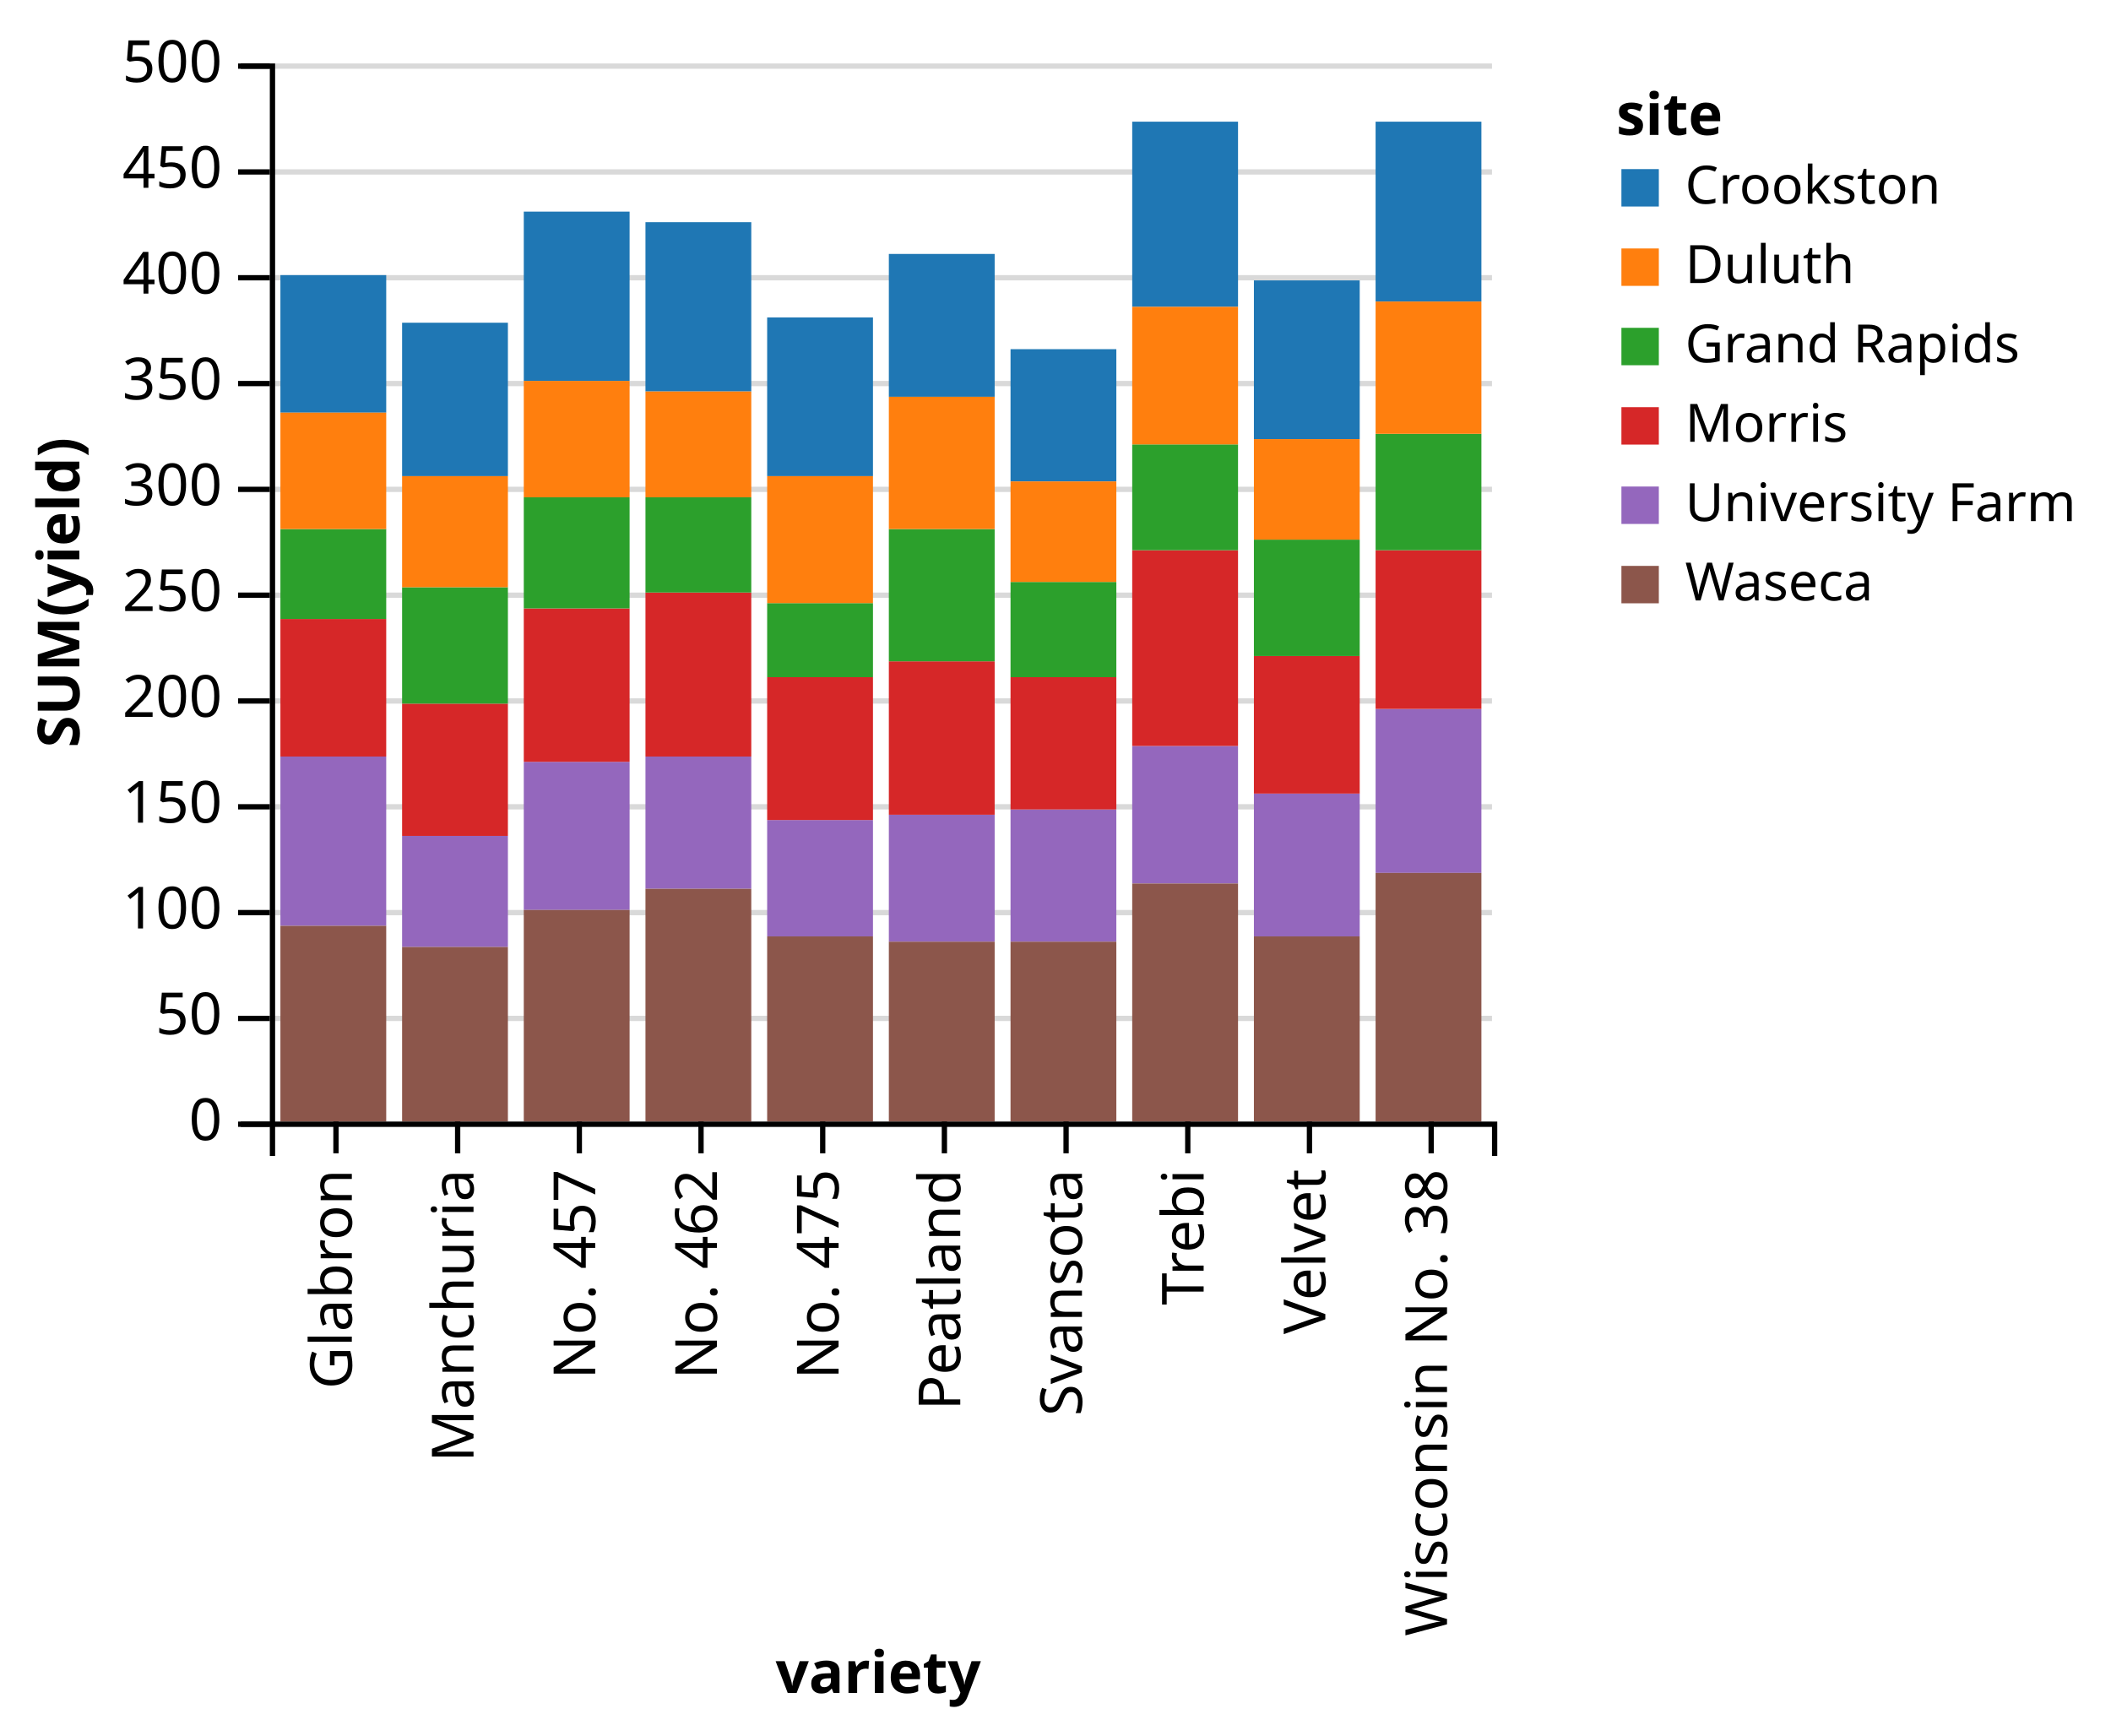
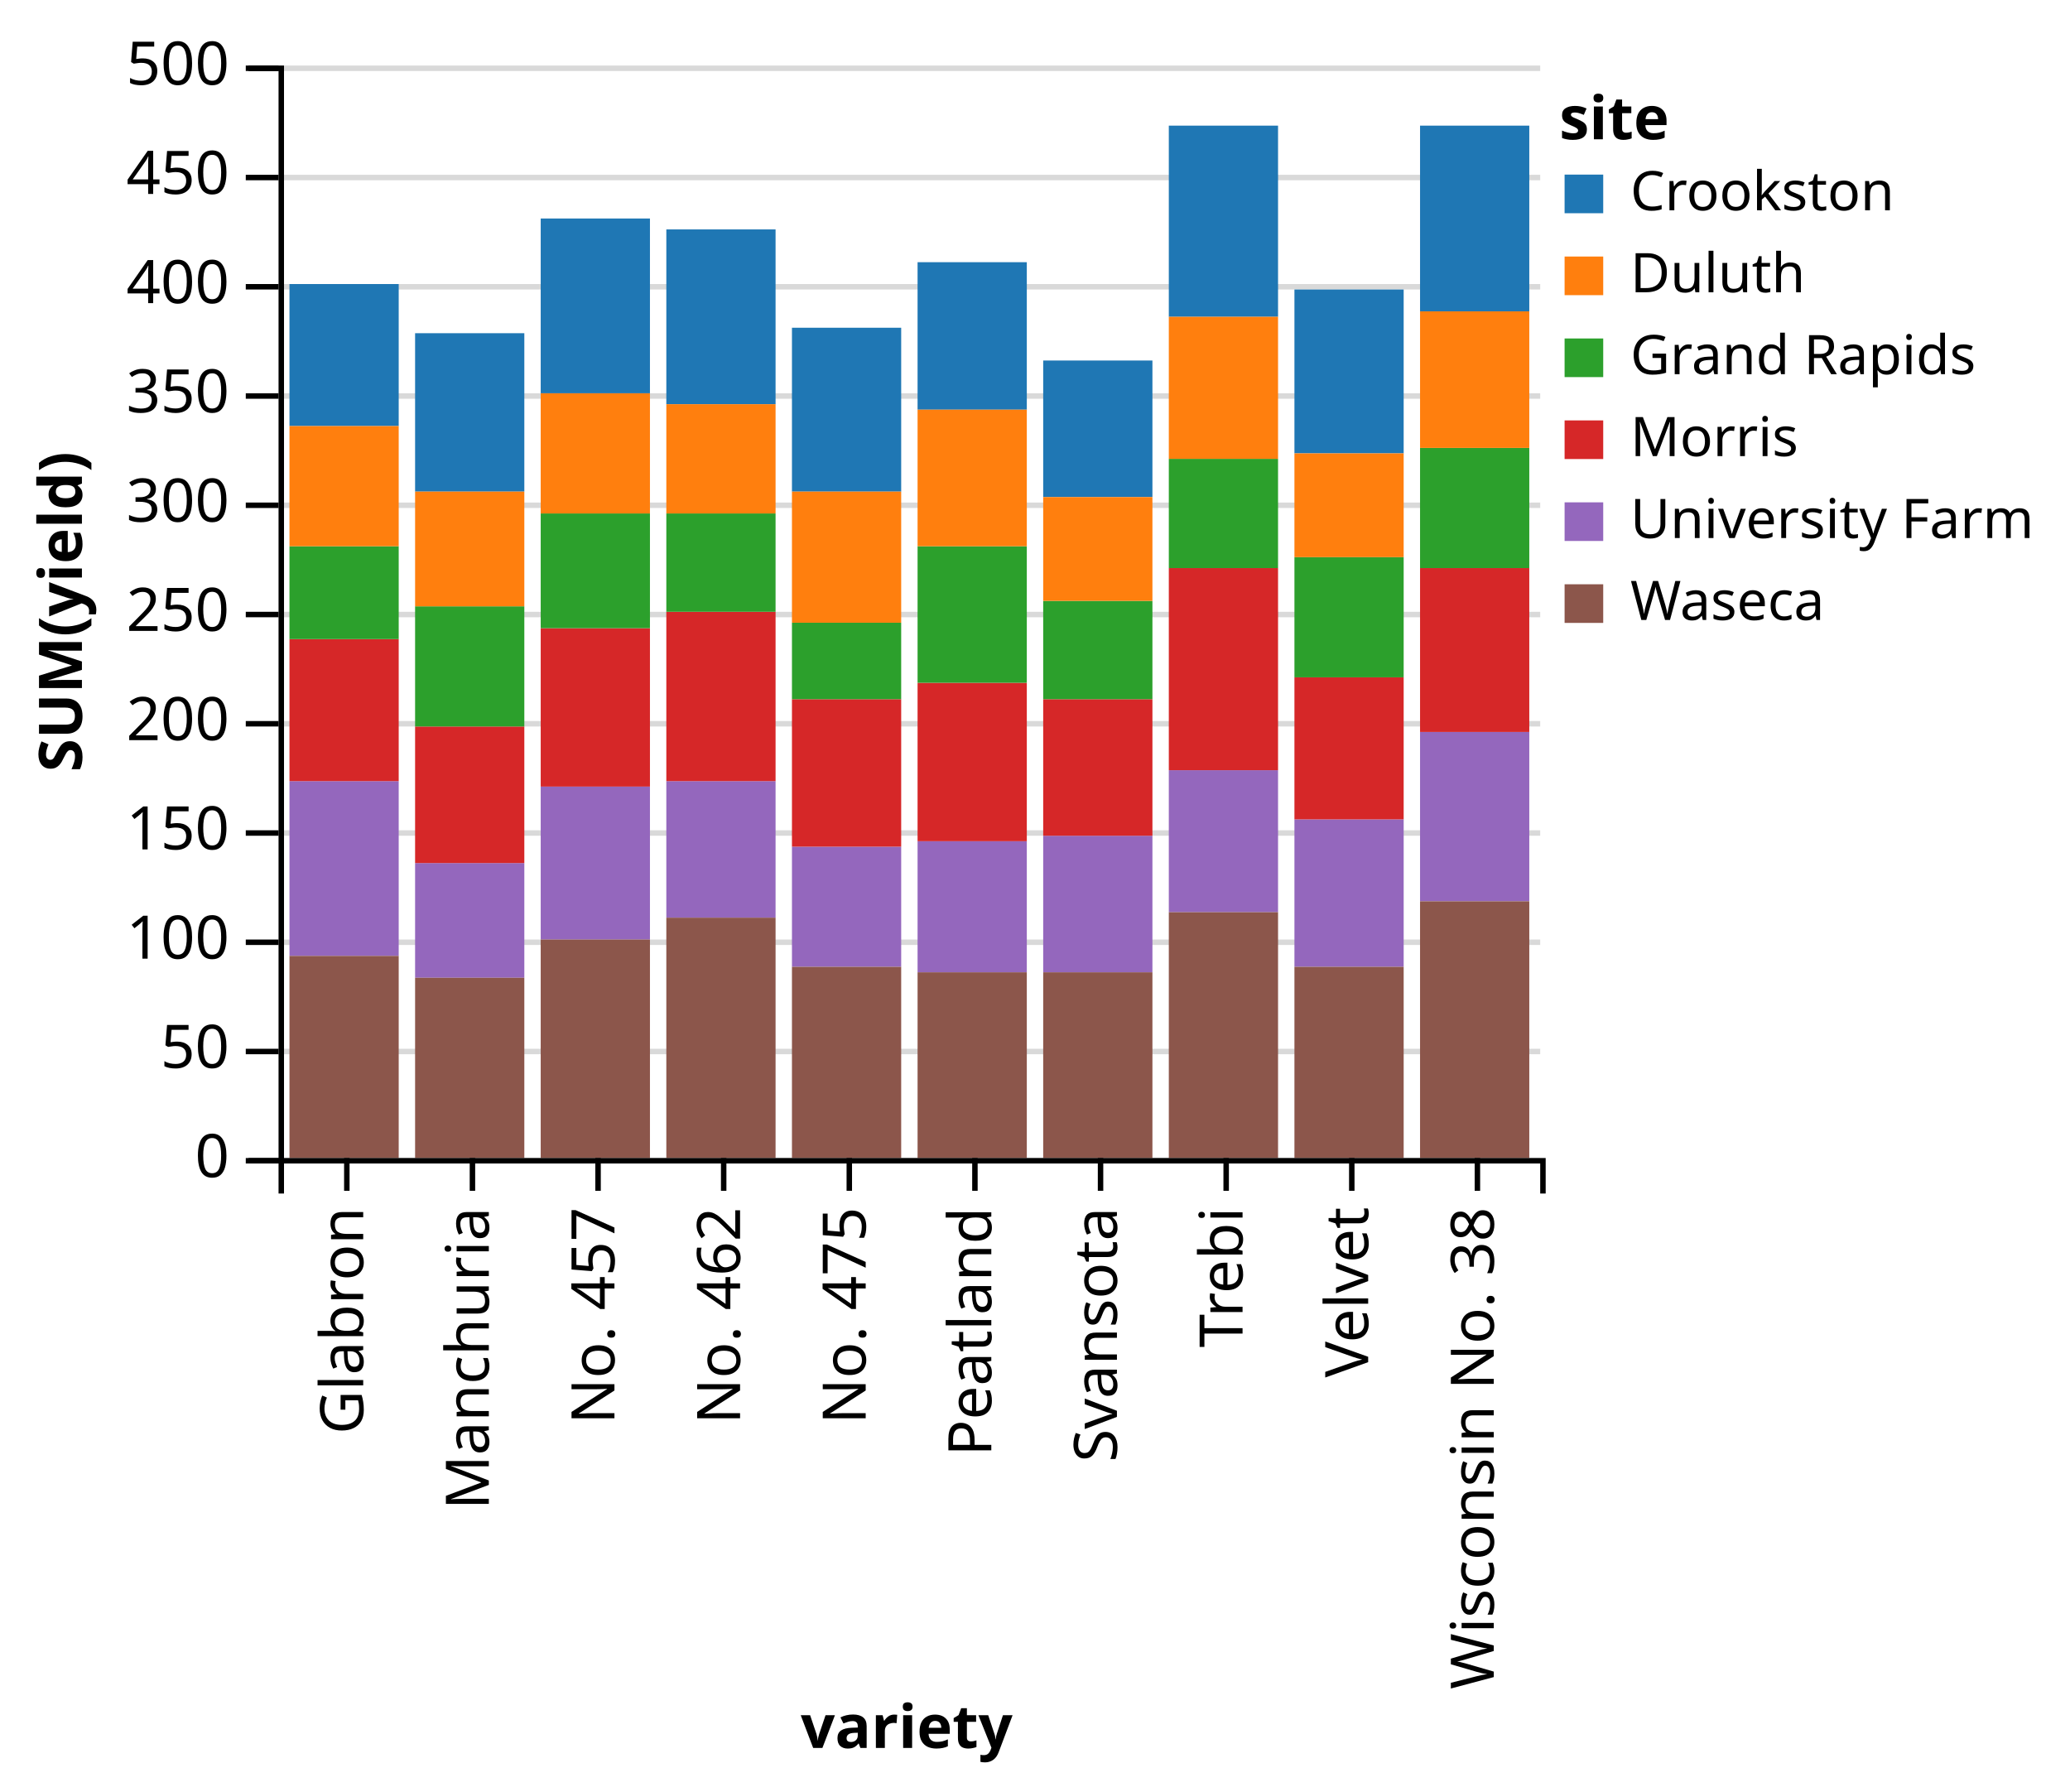
- <svg xmlns="http://www.w3.org/2000/svg" class="marks" width="399" height="328" version="1.1">
+ <svg xmlns="http://www.w3.org/2000/svg" class="marks" width="379" height="328" version="1.1">
  <g transform="translate(51,12)">
    <g class="mark-group">
      <g transform="translate(0,0)">
        <rect class="background" width="1" height="1" style="fill: none;" />
        <g class="mark-group root">
          <g transform="translate(0,0)">
            <rect class="background" width="231" height="200" style="fill: none;" />
            <g class="mark-group">
              <g transform="translate(0,0)">
                <rect class="background" width="0" height="0" style="pointer-events: none; fill: none;" />
                <g class="mark-rule" style="pointer-events: none;">
                  <line transform="translate(0,200.5)" x2="231" y2="0" style="fill: none; stroke: #000; stroke-width: 1; stroke-opacity: 0.15; opacity: 1;" />
                  <line transform="translate(0,180.5)" x2="231" y2="0" style="fill: none; stroke: #000; stroke-width: 1; stroke-opacity: 0.15; opacity: 1;" />
                  <line transform="translate(0,160.5)" x2="231" y2="0" style="fill: none; stroke: #000; stroke-width: 1; stroke-opacity: 0.15; opacity: 1;" />
                  <line transform="translate(0,140.5)" x2="231" y2="0" style="fill: none; stroke: #000; stroke-width: 1; stroke-opacity: 0.15; opacity: 1;" />
                  <line transform="translate(0,120.5)" x2="231" y2="0" style="fill: none; stroke: #000; stroke-width: 1; stroke-opacity: 0.15; opacity: 1;" />
                  <line transform="translate(0,100.5)" x2="231" y2="0" style="fill: none; stroke: #000; stroke-width: 1; stroke-opacity: 0.15; opacity: 1;" />
                  <line transform="translate(0,80.5)" x2="231" y2="0" style="fill: none; stroke: #000; stroke-width: 1; stroke-opacity: 0.15; opacity: 1;" />
                  <line transform="translate(0,60.5)" x2="231" y2="0" style="fill: none; stroke: #000; stroke-width: 1; stroke-opacity: 0.15; opacity: 1;" />
                  <line transform="translate(0,40.5)" x2="231" y2="0" style="fill: none; stroke: #000; stroke-width: 1; stroke-opacity: 0.15; opacity: 1;" />
                  <line transform="translate(0,20.5)" x2="231" y2="0" style="fill: none; stroke: #000; stroke-width: 1; stroke-opacity: 0.15; opacity: 1;" />
                  <line transform="translate(0,0.5)" x2="231" y2="0" style="fill: none; stroke: #000; stroke-width: 1; stroke-opacity: 0.15; opacity: 1;" />
                </g>
                <g class="mark-rule" style="pointer-events: none;">
                  <line transform="translate(-6,200.5)" x2="6" y2="0" style="fill: none; stroke: #000; stroke-width: 1; opacity: 1;" />
                  <line transform="translate(-6,180.5)" x2="6" y2="0" style="fill: none; stroke: #000; stroke-width: 1; opacity: 1;" />
                  <line transform="translate(-6,160.5)" x2="6" y2="0" style="fill: none; stroke: #000; stroke-width: 1; opacity: 1;" />
                  <line transform="translate(-6,140.5)" x2="6" y2="0" style="fill: none; stroke: #000; stroke-width: 1; opacity: 1;" />
                  <line transform="translate(-6,120.5)" x2="6" y2="0" style="fill: none; stroke: #000; stroke-width: 1; opacity: 1;" />
                  <line transform="translate(-6,100.5)" x2="6" y2="0" style="fill: none; stroke: #000; stroke-width: 1; opacity: 1;" />
                  <line transform="translate(-6,80.5)" x2="6" y2="0" style="fill: none; stroke: #000; stroke-width: 1; opacity: 1;" />
                  <line transform="translate(-6,60.5)" x2="6" y2="0" style="fill: none; stroke: #000; stroke-width: 1; opacity: 1;" />
                  <line transform="translate(-6,40.5)" x2="6" y2="0" style="fill: none; stroke: #000; stroke-width: 1; opacity: 1;" />
                  <line transform="translate(-6,20.5)" x2="6" y2="0" style="fill: none; stroke: #000; stroke-width: 1; opacity: 1;" />
                  <line transform="translate(-6,0.5)" x2="6" y2="0" style="fill: none; stroke: #000; stroke-width: 1; opacity: 1;" />
                </g>
                <g class="mark-rule" style="pointer-events: none;" />
                <g class="mark-text">
                  <text text-anchor="end" transform="translate(-9,203.5)" style="font: 11px sans-serif; fill: #000; opacity: 1;">0</text>
                  <text text-anchor="end" transform="translate(-9,183.5)" style="font: 11px sans-serif; fill: #000; opacity: 1;">50</text>
                  <text text-anchor="end" transform="translate(-9,163.5)" style="font: 11px sans-serif; fill: #000; opacity: 1;">100</text>
                  <text text-anchor="end" transform="translate(-9,143.5)" style="font: 11px sans-serif; fill: #000; opacity: 1;">150</text>
                  <text text-anchor="end" transform="translate(-9,123.5)" style="font: 11px sans-serif; fill: #000; opacity: 1;">200</text>
                  <text text-anchor="end" transform="translate(-9,103.5)" style="font: 11px sans-serif; fill: #000; opacity: 1;">250</text>
                  <text text-anchor="end" transform="translate(-9,83.5)" style="font: 11px sans-serif; fill: #000; opacity: 1;">300</text>
                  <text text-anchor="end" transform="translate(-9,63.5)" style="font: 11px sans-serif; fill: #000; opacity: 1;">350</text>
                  <text text-anchor="end" transform="translate(-9,43.5)" style="font: 11px sans-serif; fill: #000; opacity: 1;">400</text>
                  <text text-anchor="end" transform="translate(-9,23.5)" style="font: 11px sans-serif; fill: #000; opacity: 1;">450</text>
                  <text text-anchor="end" transform="translate(-9,3.5)" style="font: 11px sans-serif; fill: #000; opacity: 1;">500</text>
                </g>
                <g class="mark-path" style="pointer-events: none;">
                  <path transform="translate(0.5,0.5)" d="M-6,0H0V200H-6" style="fill: none; stroke: #000; stroke-width: 1;" />
                </g>
                <g class="mark-text">
                  <text text-anchor="middle" transform="translate(-39,100) rotate(-90) translate(0,3)" style="font: bold 11px sans-serif; fill: #000;">SUM(yield)</text>
                </g>
              </g>
            </g>
            <g class="mark-rect marks">
              <rect transform="translate(25,146)" width="20" height="21" style="fill: #9467bd;" />
              <rect transform="translate(25,167)" width="20" height="33" style="fill: #8c564b;" />
              <rect transform="translate(25,121)" width="20" height="25" style="fill: #d62728;" />
              <rect transform="translate(25,49)" width="20" height="29" style="fill: #1f77b4;" />
              <rect transform="translate(25,99)" width="20" height="22" style="fill: #2ca02c;" />
              <rect transform="translate(25,78)" width="20" height="21" style="fill: #ff7f0e;" />
              <rect transform="translate(2,131)" width="20" height="32" style="fill: #9467bd;" />
              <rect transform="translate(2,163)" width="20" height="37" style="fill: #8c564b;" />
              <rect transform="translate(2,105)" width="20" height="26" style="fill: #d62728;" />
              <rect transform="translate(2,40)" width="20" height="26" style="fill: #1f77b4;" />
              <rect transform="translate(2,88)" width="20" height="17" style="fill: #2ca02c;" />
              <rect transform="translate(2,66)" width="20" height="22" style="fill: #ff7f0e;" />
              <rect transform="translate(140,141)" width="20" height="25" style="fill: #9467bd;" />
              <rect transform="translate(140,166)" width="20" height="34" style="fill: #8c564b;" />
              <rect transform="translate(140,116)" width="20" height="25" style="fill: #d62728;" />
              <rect transform="translate(140,54)" width="20" height="25" style="fill: #1f77b4;" />
              <rect transform="translate(140,98)" width="20" height="18" style="fill: #2ca02c;" />
              <rect transform="translate(140,79)" width="20" height="19" style="fill: #ff7f0e;" />
              <rect transform="translate(186,138)" width="20" height="27" style="fill: #9467bd;" />
              <rect transform="translate(186,165)" width="20" height="35" style="fill: #8c564b;" />
              <rect transform="translate(186,112)" width="20" height="26" style="fill: #d62728;" />
              <rect transform="translate(186,41)" width="20" height="30" style="fill: #1f77b4;" />
              <rect transform="translate(186,90)" width="20" height="22" style="fill: #2ca02c;" />
              <rect transform="translate(186,71)" width="20" height="19" style="fill: #ff7f0e;" />
              <rect transform="translate(163,129)" width="20" height="26" style="fill: #9467bd;" />
              <rect transform="translate(163,155)" width="20" height="45" style="fill: #8c564b;" />
              <rect transform="translate(163,92)" width="20" height="37" style="fill: #d62728;" />
              <rect transform="translate(163,11)" width="20" height="35" style="fill: #1f77b4;" />
              <rect transform="translate(163,72)" width="20" height="20" style="fill: #2ca02c;" />
              <rect transform="translate(163,46)" width="20" height="26" style="fill: #ff7f0e;" />
              <rect transform="translate(48,132)" width="20" height="28" style="fill: #9467bd;" />
              <rect transform="translate(48,160)" width="20" height="40" style="fill: #8c564b;" />
              <rect transform="translate(48,103)" width="20" height="29" style="fill: #d62728;" />
              <rect transform="translate(48,28)" width="20" height="32" style="fill: #1f77b4;" />
              <rect transform="translate(48,82)" width="20" height="21" style="fill: #2ca02c;" />
              <rect transform="translate(48,60)" width="20" height="22" style="fill: #ff7f0e;" />
              <rect transform="translate(71,131)" width="20" height="25" style="fill: #9467bd;" />
              <rect transform="translate(71,156)" width="20" height="44" style="fill: #8c564b;" />
              <rect transform="translate(71,100)" width="20" height="31" style="fill: #d62728;" />
              <rect transform="translate(71,30)" width="20" height="32" style="fill: #1f77b4;" />
              <rect transform="translate(71,82)" width="20" height="18" style="fill: #2ca02c;" />
              <rect transform="translate(71,62)" width="20" height="20" style="fill: #ff7f0e;" />
              <rect transform="translate(117,142)" width="20" height="24" style="fill: #9467bd;" />
              <rect transform="translate(117,166)" width="20" height="34" style="fill: #8c564b;" />
              <rect transform="translate(117,113)" width="20" height="29" style="fill: #d62728;" />
              <rect transform="translate(117,36)" width="20" height="27" style="fill: #1f77b4;" />
              <rect transform="translate(117,88)" width="20" height="25" style="fill: #2ca02c;" />
              <rect transform="translate(117,63)" width="20" height="25" style="fill: #ff7f0e;" />
              <rect transform="translate(94,143)" width="20" height="22" style="fill: #9467bd;" />
              <rect transform="translate(94,165)" width="20" height="35" style="fill: #8c564b;" />
              <rect transform="translate(94,116)" width="20" height="27" style="fill: #d62728;" />
              <rect transform="translate(94,48)" width="20" height="30" style="fill: #1f77b4;" />
              <rect transform="translate(94,102)" width="20" height="14" style="fill: #2ca02c;" />
              <rect transform="translate(94,78)" width="20" height="24" style="fill: #ff7f0e;" />
              <rect transform="translate(209,122)" width="20" height="31" style="fill: #9467bd;" />
              <rect transform="translate(209,153)" width="20" height="47" style="fill: #8c564b;" />
              <rect transform="translate(209,92)" width="20" height="30" style="fill: #d62728;" />
              <rect transform="translate(209,11)" width="20" height="34" style="fill: #1f77b4;" />
              <rect transform="translate(209,70)" width="20" height="22" style="fill: #2ca02c;" />
              <rect transform="translate(209,45)" width="20" height="25" style="fill: #ff7f0e;" />
            </g>
            <g class="mark-group">
              <g transform="translate(0,200)">
                <rect class="background" width="0" height="0" style="pointer-events: none; fill: none;" />
                <g class="mark-rule" style="pointer-events: none;" />
                <g class="mark-rule" style="pointer-events: none;">
                  <line transform="translate(12.5,0)" x2="0" y2="6" style="fill: none; stroke: #000; stroke-width: 1; opacity: 1;" />
                  <line transform="translate(35.5,0)" x2="0" y2="6" style="fill: none; stroke: #000; stroke-width: 1; opacity: 1;" />
                  <line transform="translate(58.5,0)" x2="0" y2="6" style="fill: none; stroke: #000; stroke-width: 1; opacity: 1;" />
                  <line transform="translate(81.5,0)" x2="0" y2="6" style="fill: none; stroke: #000; stroke-width: 1; opacity: 1;" />
                  <line transform="translate(104.5,0)" x2="0" y2="6" style="fill: none; stroke: #000; stroke-width: 1; opacity: 1;" />
                  <line transform="translate(127.5,0)" x2="0" y2="6" style="fill: none; stroke: #000; stroke-width: 1; opacity: 1;" />
                  <line transform="translate(150.5,0)" x2="0" y2="6" style="fill: none; stroke: #000; stroke-width: 1; opacity: 1;" />
                  <line transform="translate(173.5,0)" x2="0" y2="6" style="fill: none; stroke: #000; stroke-width: 1; opacity: 1;" />
                  <line transform="translate(196.5,0)" x2="0" y2="6" style="fill: none; stroke: #000; stroke-width: 1; opacity: 1;" />
                  <line transform="translate(219.5,0)" x2="0" y2="6" style="fill: none; stroke: #000; stroke-width: 1; opacity: 1;" />
                </g>
                <g class="mark-rule" style="pointer-events: none;" />
                <g class="mark-text">
                  <text text-anchor="end" transform="translate(12.5,9) rotate(270) translate(0,3)" style="font: 11px sans-serif; fill: #000; opacity: 1;">Glabron</text>
                  <text text-anchor="end" transform="translate(35.5,9) rotate(270) translate(0,3)" style="font: 11px sans-serif; fill: #000; opacity: 1;">Manchuria</text>
                  <text text-anchor="end" transform="translate(58.5,9) rotate(270) translate(0,3)" style="font: 11px sans-serif; fill: #000; opacity: 1;">No. 457</text>
                  <text text-anchor="end" transform="translate(81.5,9) rotate(270) translate(0,3)" style="font: 11px sans-serif; fill: #000; opacity: 1;">No. 462</text>
                  <text text-anchor="end" transform="translate(104.5,9) rotate(270) translate(0,3)" style="font: 11px sans-serif; fill: #000; opacity: 1;">No. 475</text>
                  <text text-anchor="end" transform="translate(127.5,9) rotate(270) translate(0,3)" style="font: 11px sans-serif; fill: #000; opacity: 1;">Peatland</text>
                  <text text-anchor="end" transform="translate(150.5,9) rotate(270) translate(0,3)" style="font: 11px sans-serif; fill: #000; opacity: 1;">Svansota</text>
                  <text text-anchor="end" transform="translate(173.5,9) rotate(270) translate(0,3)" style="font: 11px sans-serif; fill: #000; opacity: 1;">Trebi</text>
                  <text text-anchor="end" transform="translate(196.5,9) rotate(270) translate(0,3)" style="font: 11px sans-serif; fill: #000; opacity: 1;">Velvet</text>
                  <text text-anchor="end" transform="translate(219.5,9) rotate(270) translate(0,3)" style="font: 11px sans-serif; fill: #000; opacity: 1;">Wisconsin No. 38</text>
                </g>
                <g class="mark-path" style="pointer-events: none;">
                  <path transform="translate(0.5,0.5)" d="M0,6V0H231V6" style="fill: none; stroke: #000; stroke-width: 1;" />
                </g>
                <g class="mark-text">
                  <text text-anchor="middle" transform="translate(115,108)" style="font: bold 11px sans-serif; fill: #000;">variety</text>
                </g>
              </g>
            </g>
            <g class="mark-group">
-               <g transform="translate(251.5,0.5)">
+               <g transform="translate(231.5,0.5)">
                <rect class="background" width="91" height="107" style="pointer-events: none; fill: none;" />
                <g class="mark-text" style="pointer-events: none;">
                  <text text-anchor="start" transform="translate(3,13)" style="font: bold 11px sans-serif; fill: #000; opacity: 1;">site</text>
                </g>
                <g class="mark-symbol" style="pointer-events: none;">
                  <path transform="translate(7.5,23)" d="M-3.536,-3.536L3.536,-3.536 3.536,3.536 -3.536,3.536Z" style="fill: #1f77b4; stroke: #888; stroke-width: 0; opacity: 1;" />
                  <path transform="translate(7.5,38)" d="M-3.536,-3.536L3.536,-3.536 3.536,3.536 -3.536,3.536Z" style="fill: #ff7f0e; stroke: #888; stroke-width: 0; opacity: 1;" />
                  <path transform="translate(7.5,53)" d="M-3.536,-3.536L3.536,-3.536 3.536,3.536 -3.536,3.536Z" style="fill: #2ca02c; stroke: #888; stroke-width: 0; opacity: 1;" />
                  <path transform="translate(7.5,68)" d="M-3.536,-3.536L3.536,-3.536 3.536,3.536 -3.536,3.536Z" style="fill: #d62728; stroke: #888; stroke-width: 0; opacity: 1;" />
                  <path transform="translate(7.5,83)" d="M-3.536,-3.536L3.536,-3.536 3.536,3.536 -3.536,3.536Z" style="fill: #9467bd; stroke: #888; stroke-width: 0; opacity: 1;" />
                  <path transform="translate(7.5,98)" d="M-3.536,-3.536L3.536,-3.536 3.536,3.536 -3.536,3.536Z" style="fill: #8c564b; stroke: #888; stroke-width: 0; opacity: 1;" />
                </g>
                <g class="mark-text" style="pointer-events: none;">
                  <text text-anchor="start" transform="translate(16,26)" style="font: 10px sans-serif; fill: #000; opacity: 1;">Crookston</text>
                  <text text-anchor="start" transform="translate(16,41)" style="font: 10px sans-serif; fill: #000; opacity: 1;">Duluth</text>
                  <text text-anchor="start" transform="translate(16,56)" style="font: 10px sans-serif; fill: #000; opacity: 1;">Grand Rapids</text>
                  <text text-anchor="start" transform="translate(16,71)" style="font: 10px sans-serif; fill: #000; opacity: 1;">Morris</text>
                  <text text-anchor="start" transform="translate(16,86)" style="font: 10px sans-serif; fill: #000; opacity: 1;">University Farm</text>
                  <text text-anchor="start" transform="translate(16,101)" style="font: 10px sans-serif; fill: #000; opacity: 1;">Waseca</text>
                </g>
              </g>
            </g>
          </g>
        </g>
      </g>
    </g>
  </g>
</svg>
